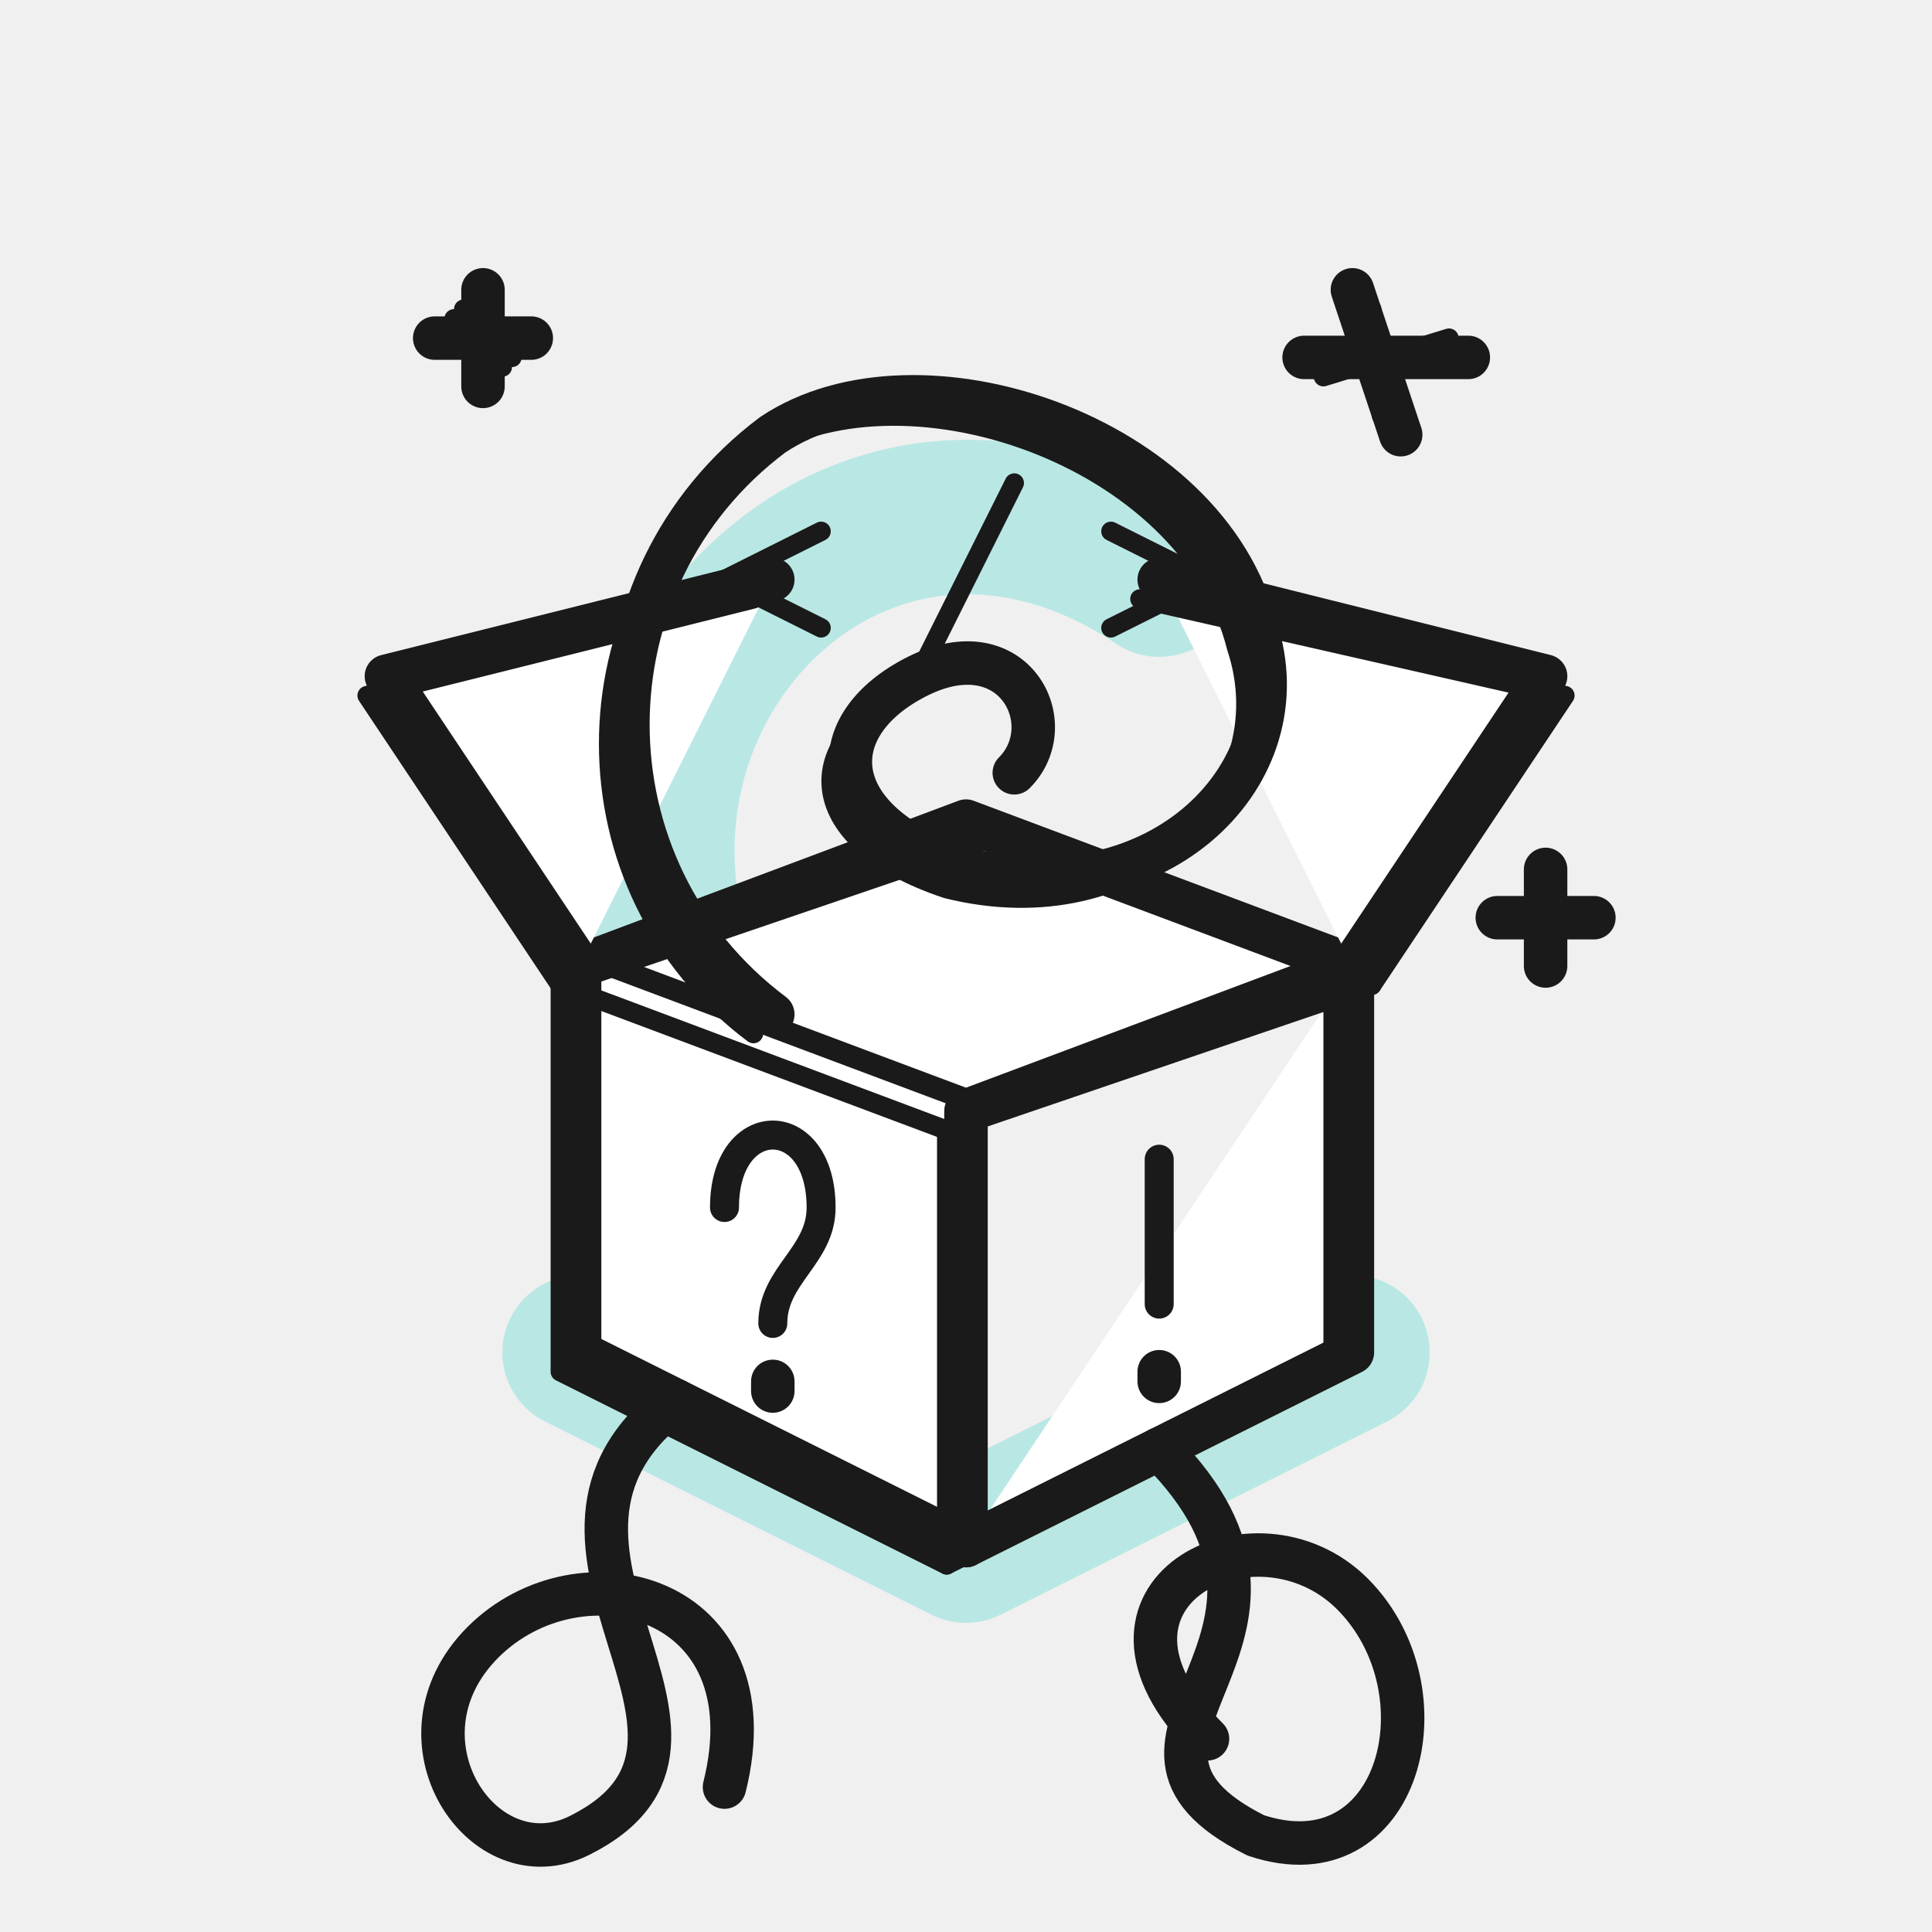
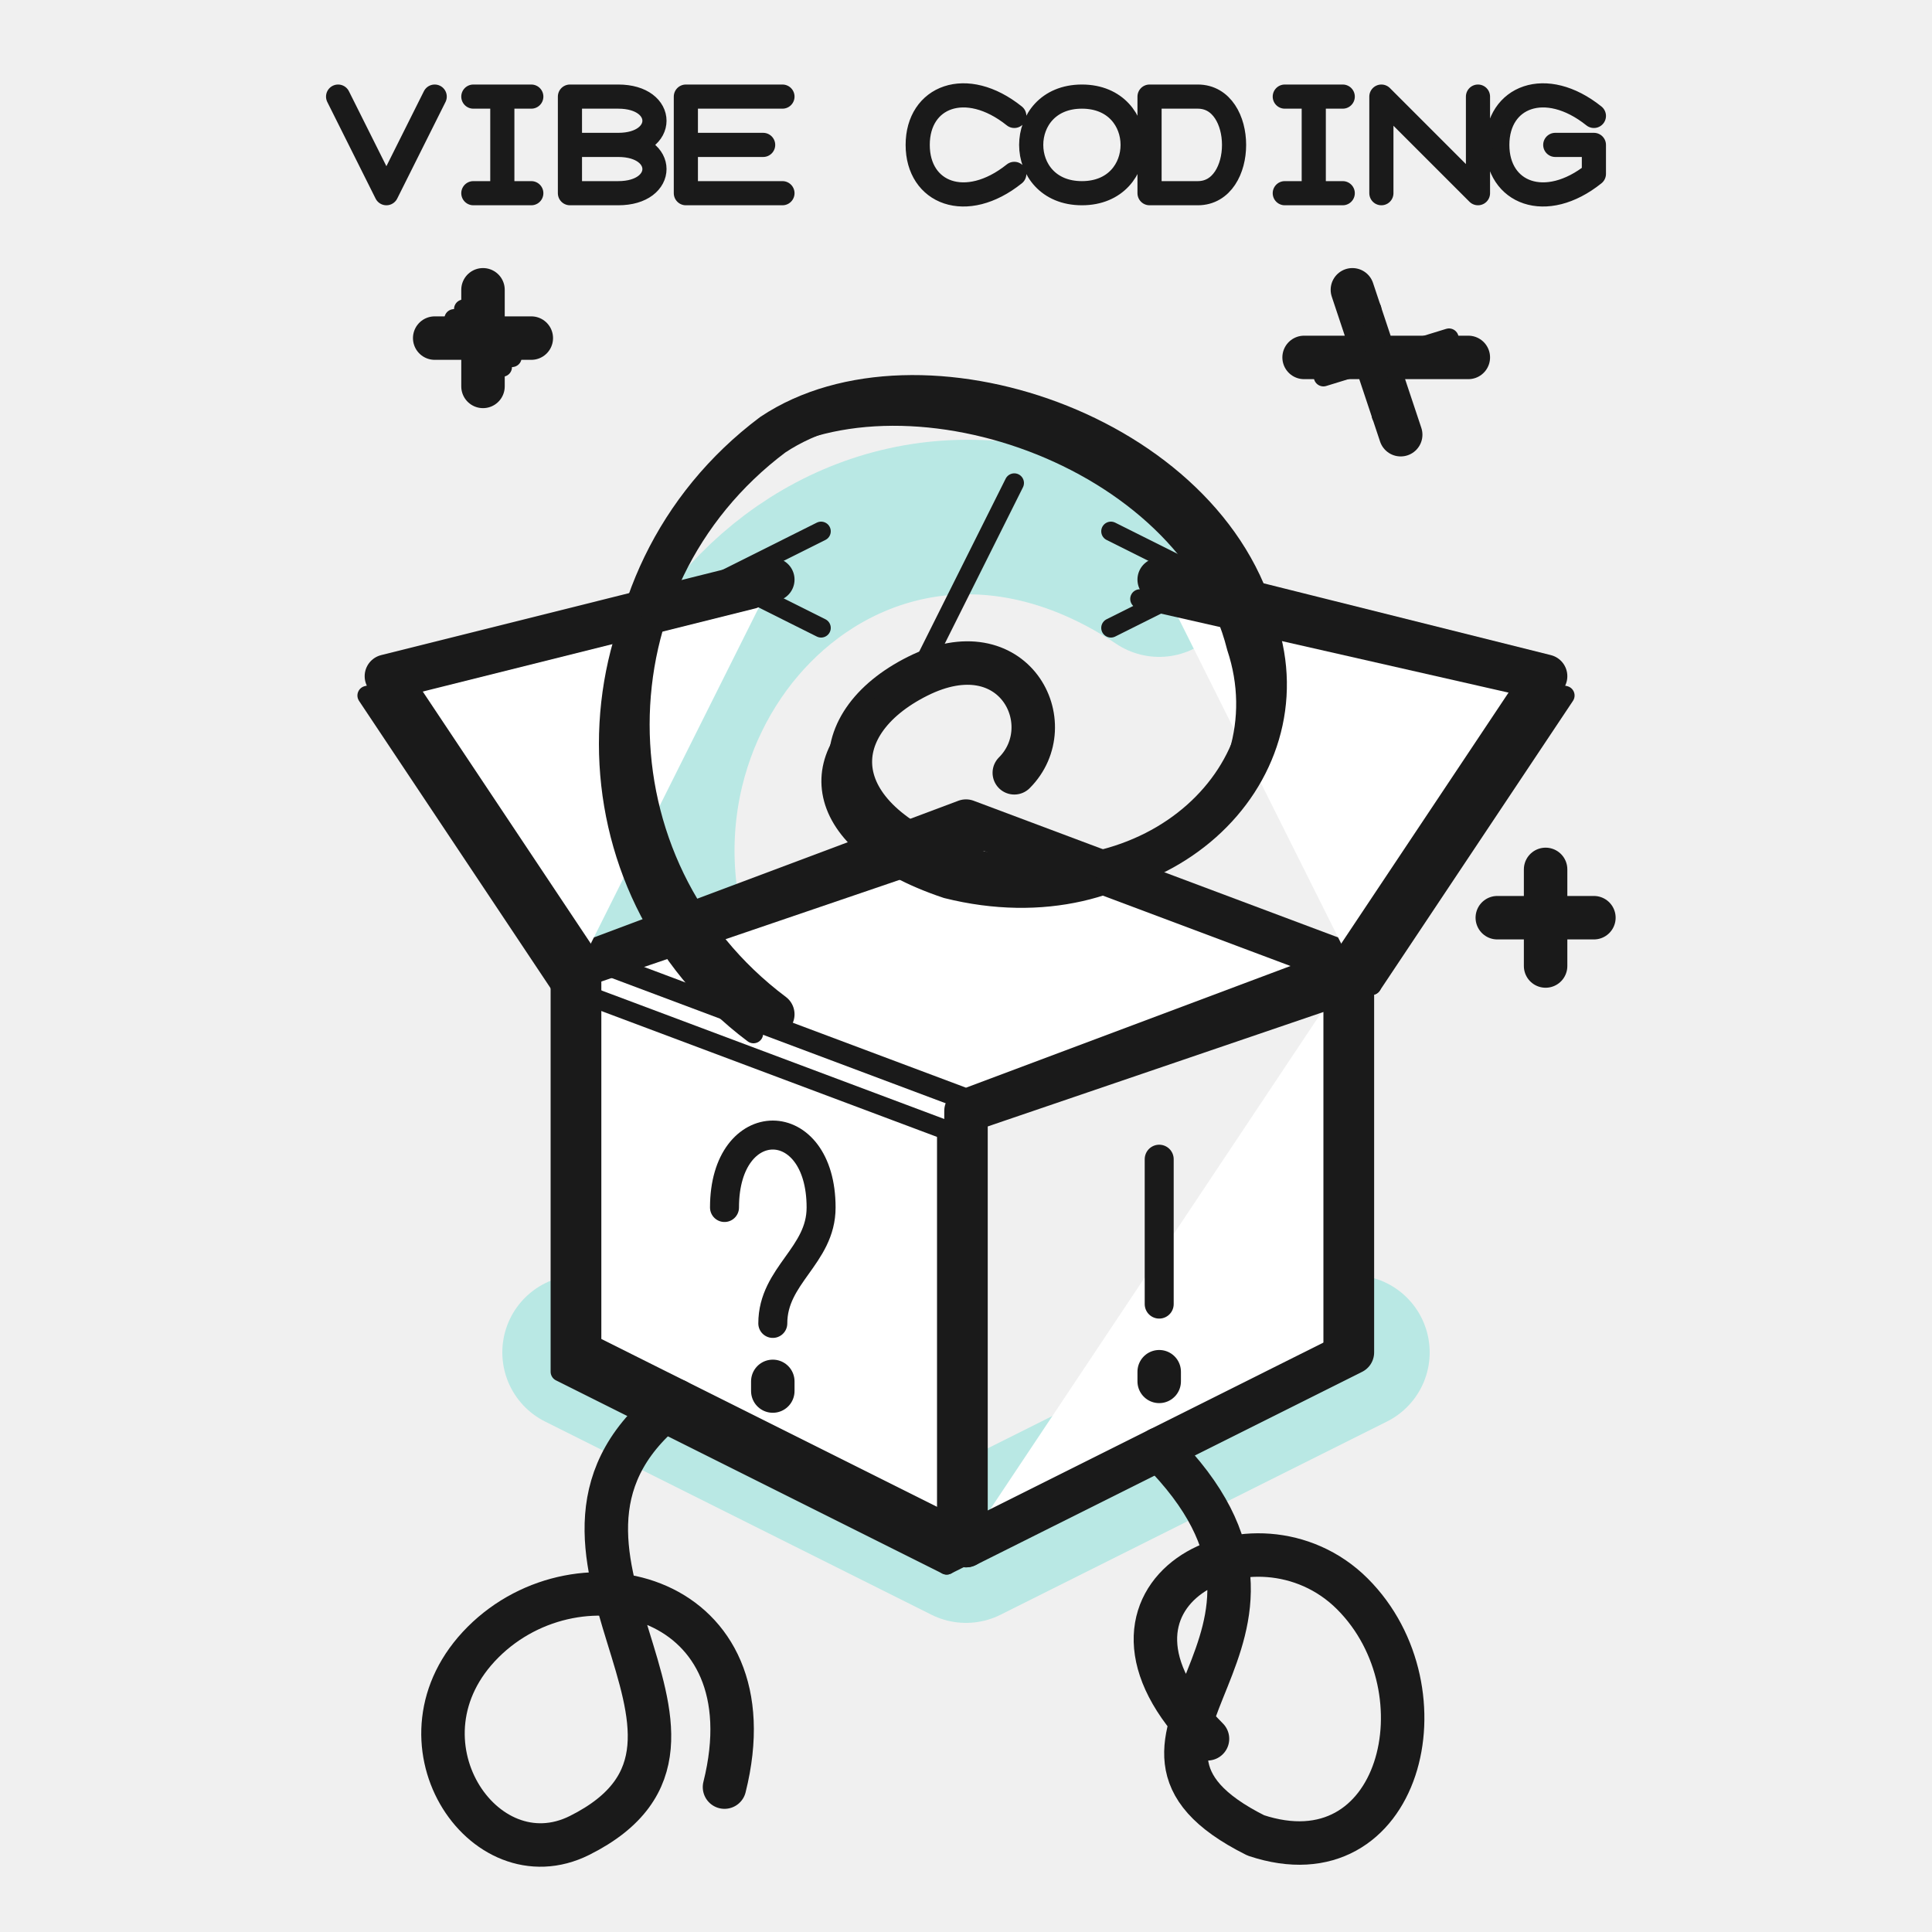
<svg xmlns="http://www.w3.org/2000/svg" viewBox="0 0 200 200" width="100%" height="100%">
  <g stroke="#82e0d8" fill="none" stroke-linecap="round" stroke-linejoin="round" opacity="0.5" stroke-width="16">
    <path d="M 60,140 L 100,160 L 140,140" />
    <path d="M 70,100 C 60,70 90,40 120,60" />
  </g>
  <g stroke="#1a1a1a" fill="none" stroke-linecap="round" stroke-linejoin="round">
    <g stroke-width="4.5">
      <path d="M 60,100 L 100,115 L 140,100 L 100,85 Z" fill="#ffffff" />
      <path d="M 60,100 L 40,70 L 80,60" fill="#ffffff" />
      <path d="M 140,100 L 160,70 L 120,60" fill="#ffffff" />
      <path d="M 60,100 L 60,140 L 100,160 L 100,115" fill="#ffffff" />
      <path d="M 100,160 L 140,140 L 140,100" fill="#ffffff" />
      <path d="M 80,105 C 60,90 60,60 80,45 C 95,35 125,45 130,65 C 135,80 120,95 100,90 C 85,85 85,75 95,70 C 105,65 110,75 105,80" />
      <path d="M 50,30 L 50,40 M 45,35 L 55,35" />
      <path d="M 140,30 L 145,45 M 135,37 L 152,37" />
      <path d="M 160,90 L 160,100 M 155,95 L 165,95" />
      <path d="M 70,145 C 50,160 80,180 60,190 C 50,195 40,180 50,170 C 60,160 80,165 75,185" />
      <path d="M 120,150 C 140,170 110,180 130,190 C 145,195 150,175 140,165 C 130,155 110,165 125,180" />
    </g>
    <g stroke-width="2.0">
      <path d="M 58,102 L 98,117 L 142,102 L 102,87 Z" />
      <path d="M 58,102 L 38,72 L 78,62" />
      <path d="M 142,102 L 162,72 L 118,62" />
      <path d="M 58,102 L 58,142 L 98,162 L 98,117" />
      <path d="M 98,162 L 138,142 L 138,102" />
      <path d="M 78,107 C 58,92 58,62 78,47 C 93,37 123,47 128,67 C 133,82 118,97 98,92 C 83,87 83,77 93,72" />
      <path d="M 85,55 L 75,60 L 85,65" />
      <path d="M 115,55 L 125,60 L 115,65" />
      <path d="M 105,50 L 95,70" />
      <path d="M 48,32 L 52,38 M 47,33 L 53,37" />
      <path d="M 142,32 L 143,43 M 137,39 L 150,35" />
    </g>
    <g stroke-width="3.0">
      <path d="M 75,125 C 75,115 85,115 85,125 C 85,130 80,132 80,137" />
      <path d="M 80,143 L 80,144" stroke-width="4.5" />
      <path d="M 120,120 L 120,135" />
      <path d="M 120,142 L 120,143" stroke-width="4.5" />
    </g>
  </g>
+   <g fill="none" stroke-linecap="round" stroke-linejoin="round">
+     <g stroke-width="2.5">
+       <path d="M 35,10 L 40,20 L 45,10 M 52,10 L 52,20 M 49,10 L 55,10 M 49,20 L 55,20 M 59,20 L 59,10 L 64,10 C 69,10 69,15 64,15 C 69,15 69,20 64,20 L 59,20 M 59,15 L 64,15 M 81,10 L 71,10 L 71,20 L 81,20 M 71,15 L 79,15 M 105,12 C 100,8 95,10 95,15 C 95,20 100,22 105,18 M 112,10 C 105,10 105,20 112,20 C 119,20 119,10 112,10 Z M 119,20 L 119,10 L 124,10 C 129,10 129,20 124,20 L 119,20 M 136,10 L 136,20 M 133,10 L 139,10 M 133,20 L 139,20 M 143,20 L 143,10 L 153,20 L 153,10 M 165,12 C 160,8 155,10 155,15 C 155,20 160,22 165,18 L 165,15 L 161,15" stroke="#1a1a1a" />
+     </g>
+     <g stroke-width="1.0">
+       <path d="M 35,10 L 40,20 L 45,10 M 52,10 L 52,20 M 49,10 L 55,10 M 49,20 L 55,20 M 59,20 L 59,10 L 64,10 C 69,10 69,15 64,15 C 69,15 69,20 64,20 L 59,20 M 59,15 L 64,15 M 81,10 L 71,10 L 71,20 L 81,20 M 71,15 L 79,15 M 105,12 C 100,8 95,10 95,15 C 95,20 100,22 105,18 M 112,10 C 105,10 105,20 112,20 C 119,20 119,10 112,10 Z M 119,20 L 119,10 L 124,10 C 129,10 129,20 124,20 L 119,20 M 136,10 L 136,20 M 133,10 L 139,10 M 133,20 L 139,20 M 143,20 L 143,10 L 153,20 L 153,10 M 165,12 C 160,8 155,10 155,15 C 155,20 160,22 165,18 L 165,15 L 161,15" stroke="#1a1a1a" />
+     </g>
+   </g>
</svg>
